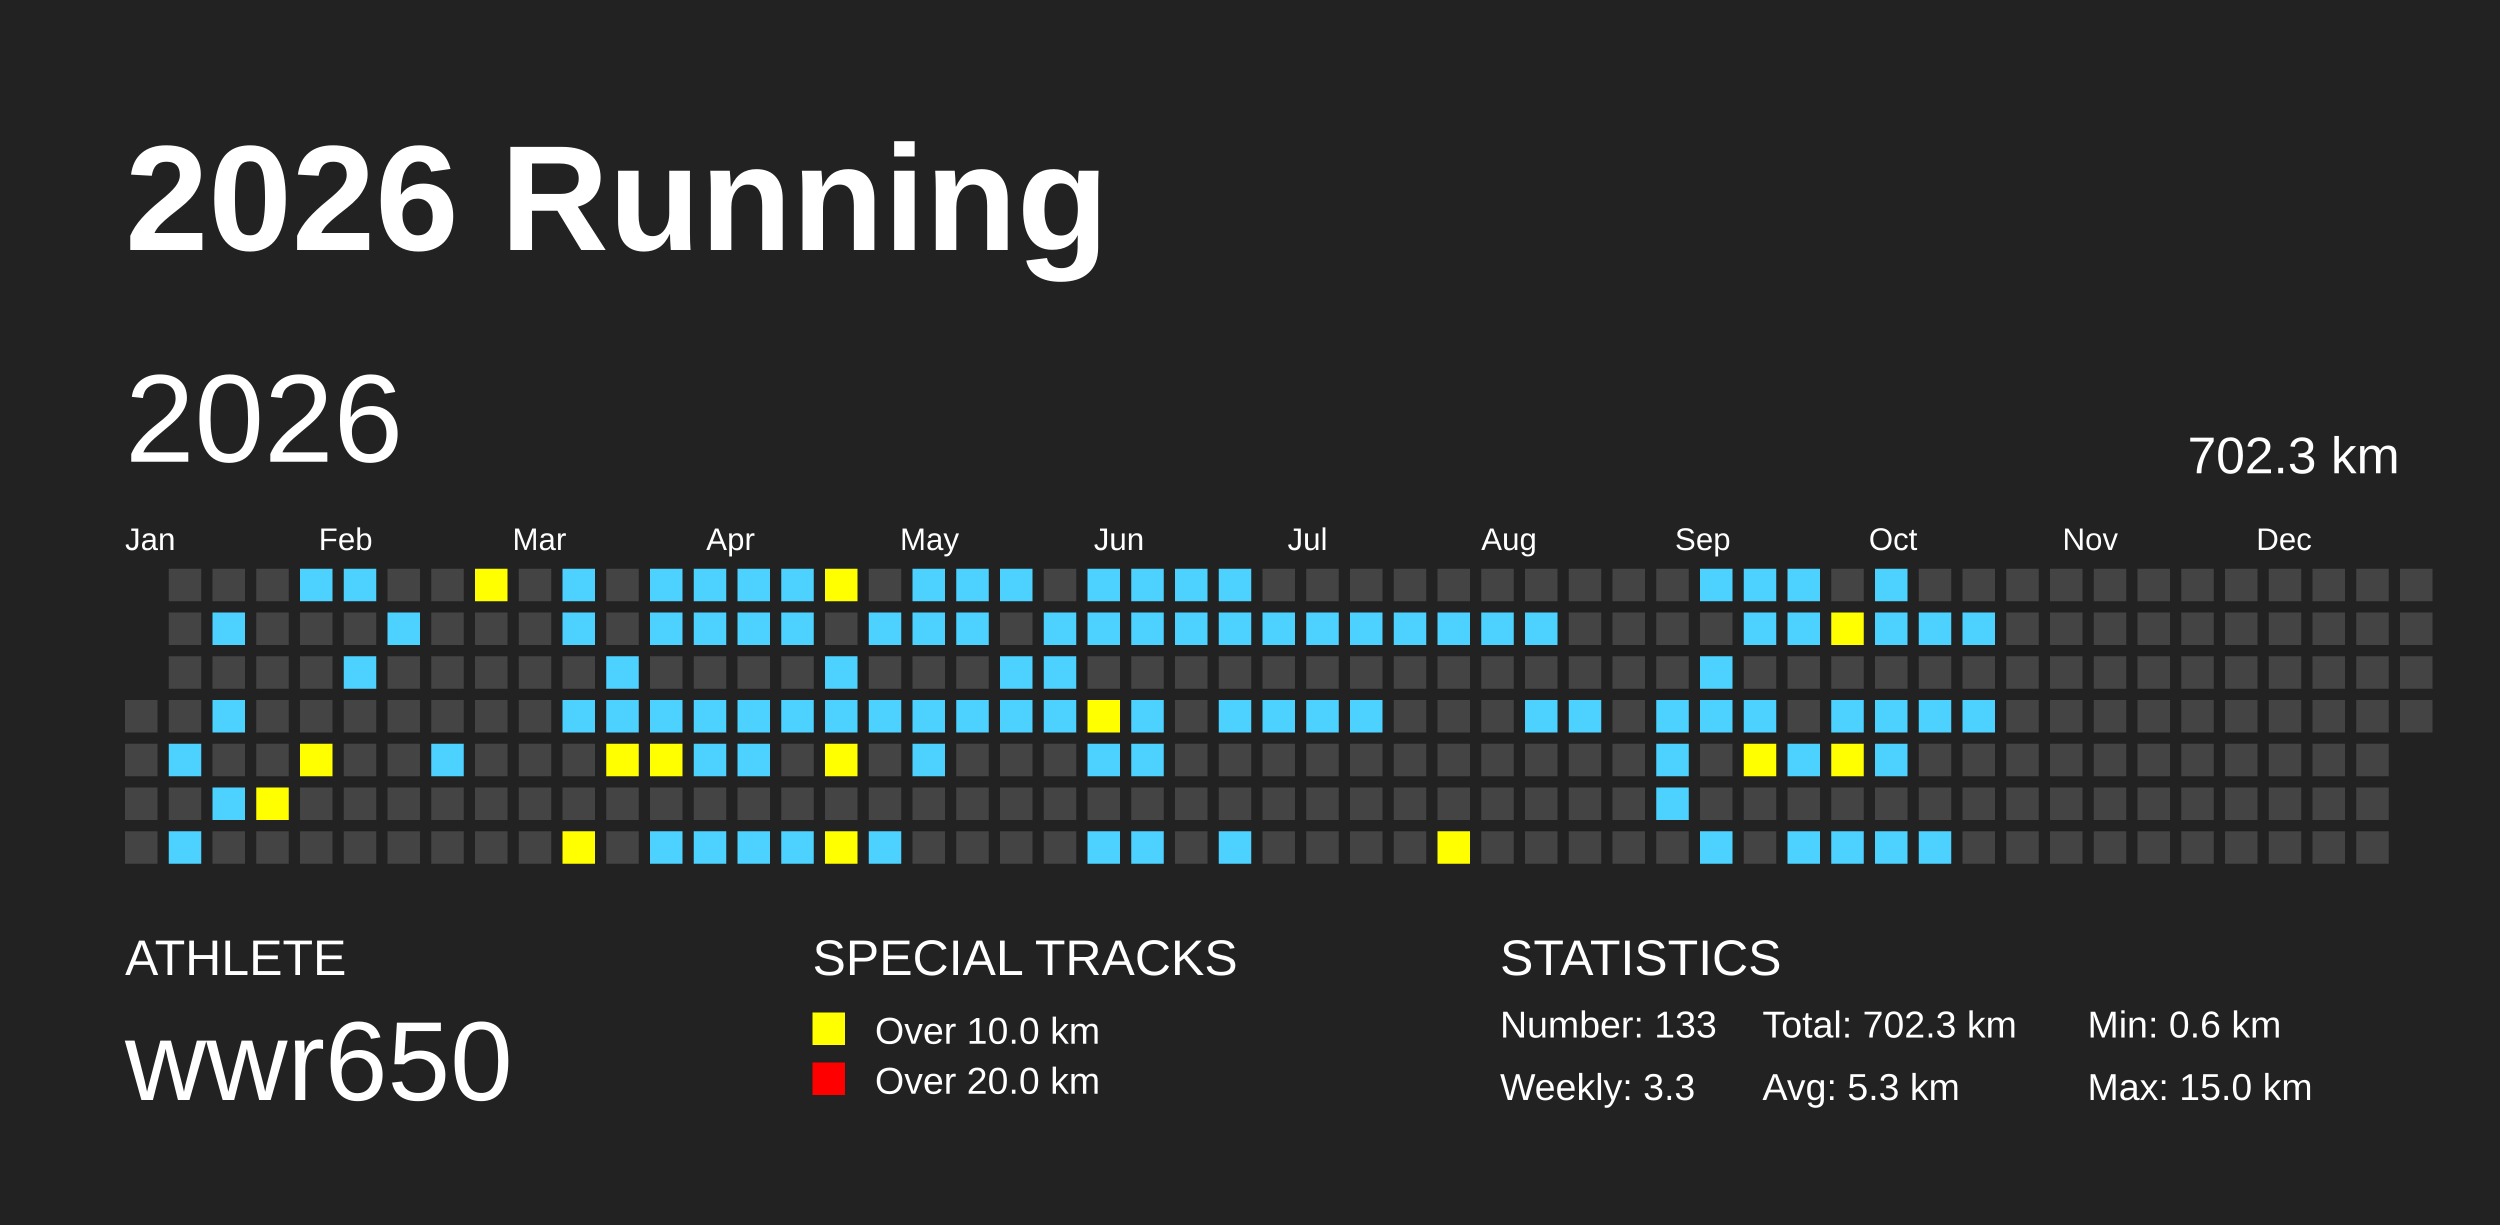
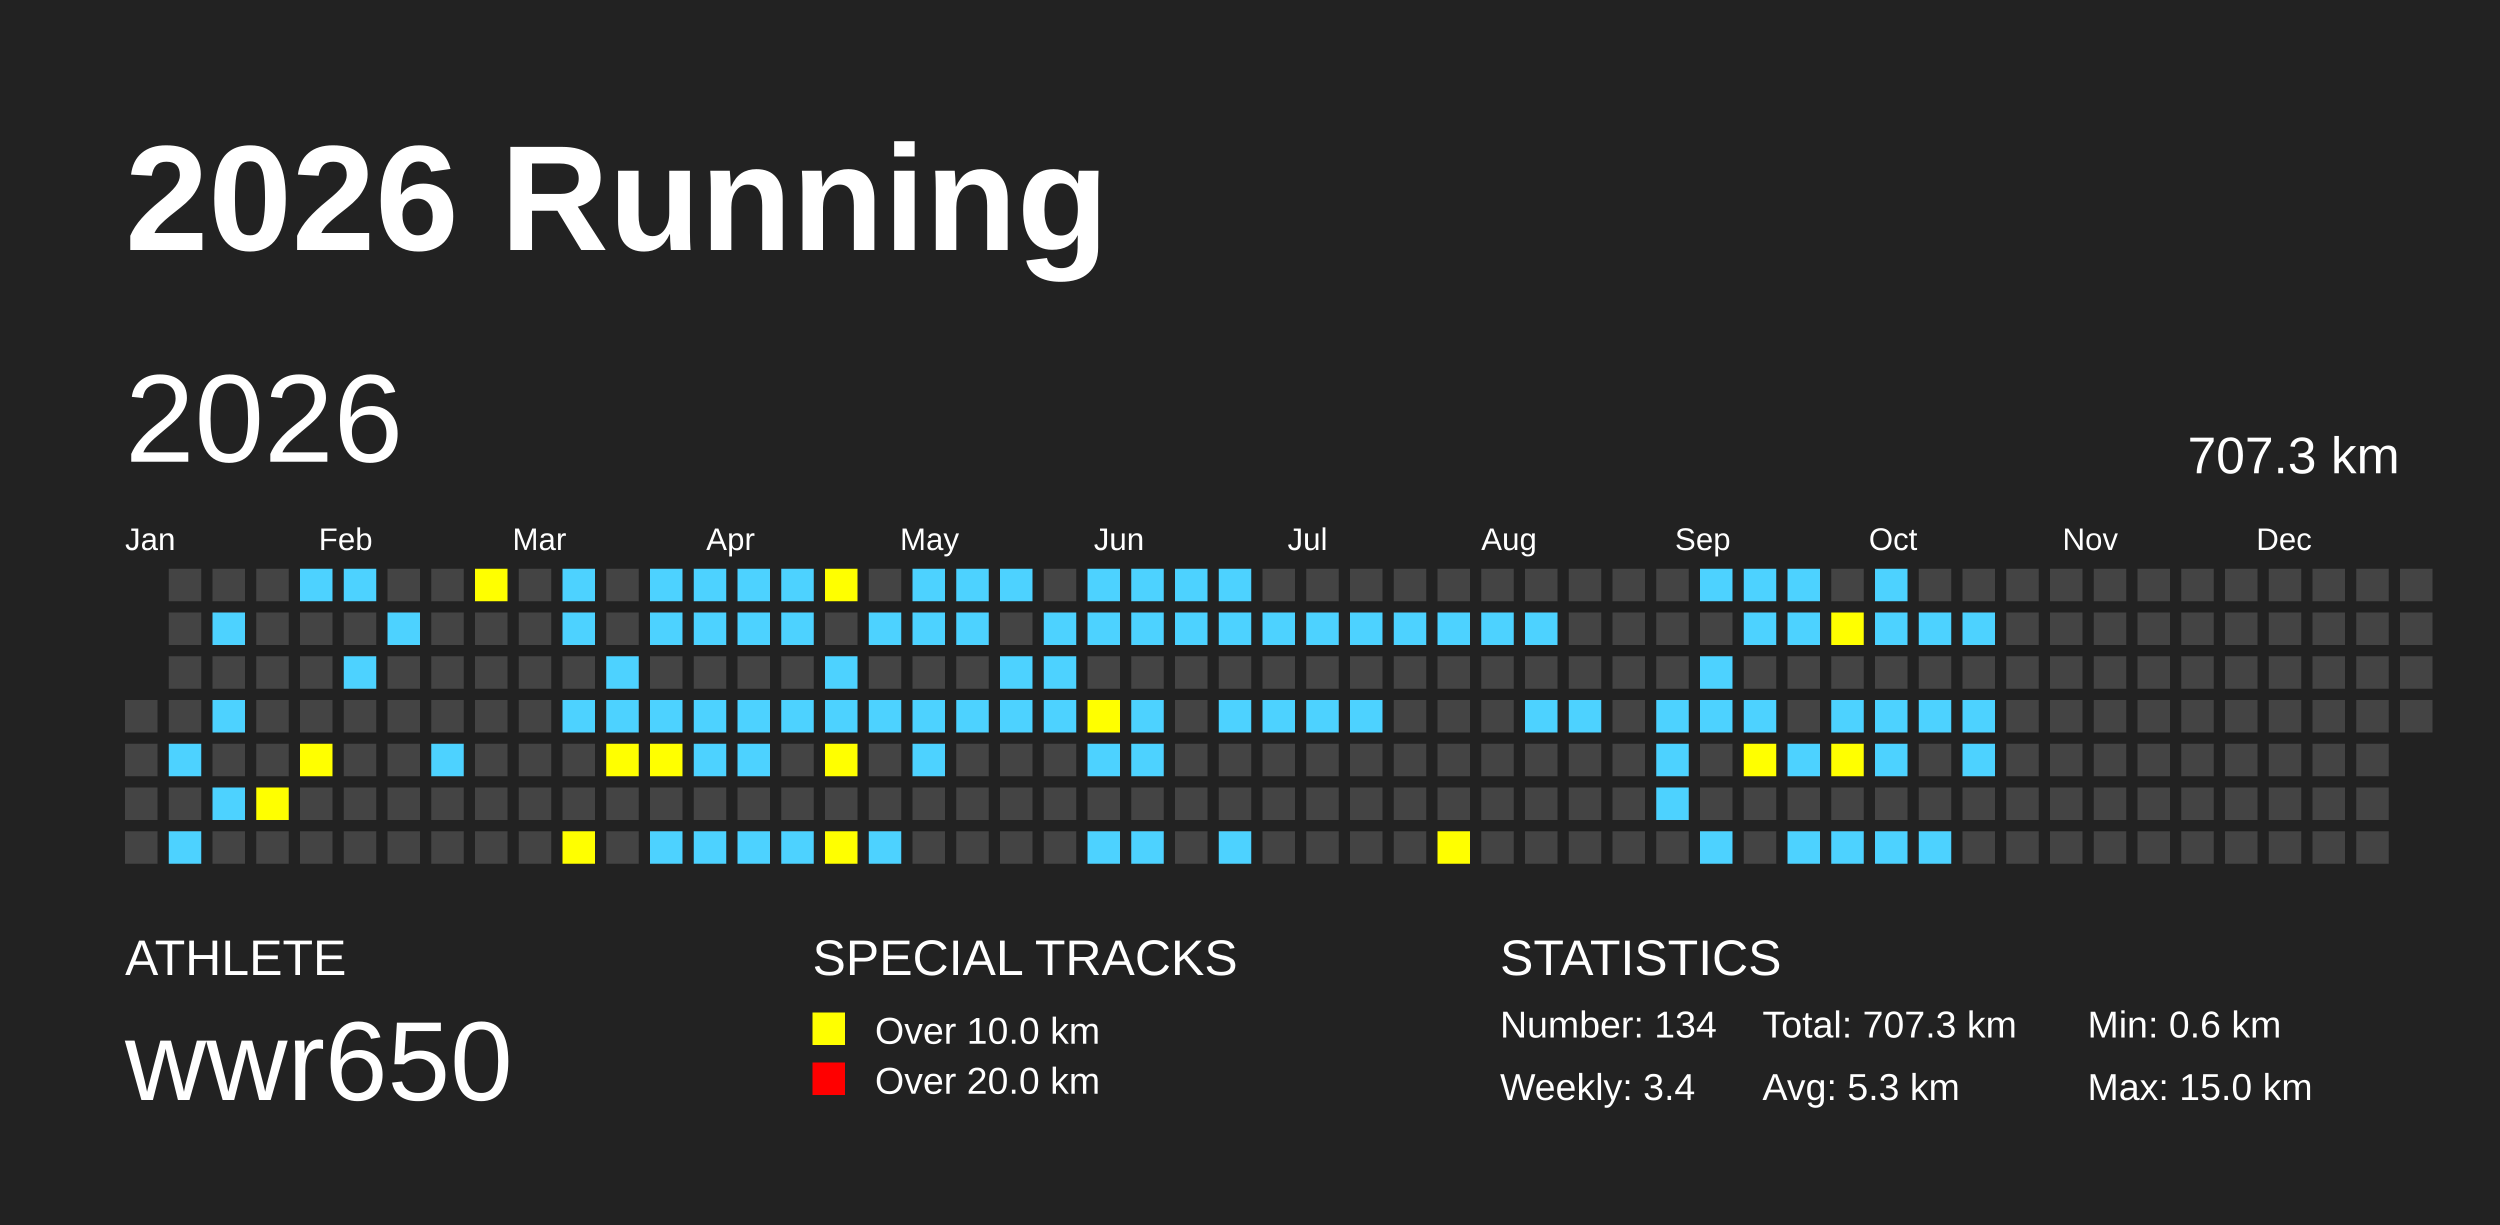
<svg xmlns="http://www.w3.org/2000/svg" baseProfile="full" height="98mm" version="1.1" viewBox="0,0,200,98" width="200mm">
  <defs />
  <rect fill="#222222" height="98" width="200" x="0" y="0" />
  <text fill="#FFFFFF" style="font-size:12px; font-family:Arial; font-weight:bold;" x="10" y="20">2026 Running</text>
  <text fill="#FFFFFF" style="font-size:4px; font-family:Arial" x="10" y="78">ATHLETE</text>
  <text fill="#FFFFFF" style="font-size:9px; font-family:Arial" x="10" y="88">wwr650</text>
  <text fill="#FFFFFF" style="font-size:4px; font-family:Arial" x="65" y="78">SPECIAL TRACKS</text>
  <rect fill="yellow" height="2.6" width="2.6" x="65" y="81" />
  <text fill="#FFFFFF" style="font-size:3px; font-family:Arial" x="70" y="83.5">Over 10.0 km</text>
  <rect fill="red" height="2.6" width="2.6" x="65" y="85" />
  <text fill="#FFFFFF" style="font-size:3px; font-family:Arial" x="70" y="87.5">Over 20.0 km</text>
  <text fill="#FFFFFF" style="font-size:4px; font-family:Arial" x="120" y="78">STATISTICS</text>
-   <text fill="#FFFFFF" style="font-size:3px; font-family:Arial" x="120" y="83">Number: 133</text>
-   <text fill="#FFFFFF" style="font-size:3px; font-family:Arial" x="120" y="88">Weekly: 3.3</text>
-   <text fill="#FFFFFF" style="font-size:3px; font-family:Arial" x="141" y="83">Total: 702.3 km</text>
+   <text fill="#FFFFFF" style="font-size:3px; font-family:Arial" x="120" y="83">Number: 134</text>
+   <text fill="#FFFFFF" style="font-size:3px; font-family:Arial" x="120" y="88">Weekly: 3.4</text>
+   <text fill="#FFFFFF" style="font-size:3px; font-family:Arial" x="141" y="83">Total: 707.3 km</text>
  <text fill="#FFFFFF" style="font-size:3px; font-family:Arial" x="141" y="88">Avg: 5.3 km</text>
  <text fill="#FFFFFF" style="font-size:3px; font-family:Arial" x="167" y="83">Min: 0.6 km</text>
  <text fill="#FFFFFF" style="font-size:3px; font-family:Arial" x="167" y="88">Max: 15.0 km</text>
  <text dominant-baseline="hanging" fill="#FFFFFF" style="font-size:10.0px; font-family:Arial;" x="10" y="30">2026</text>
-   <text dominant-baseline="hanging" fill="#FFFFFF" style="font-size:4.125px; font-family:Arial;" x="175" y="35">702.3 km</text>
+   <text dominant-baseline="hanging" fill="#FFFFFF" style="font-size:4.125px; font-family:Arial;" x="175" y="35">707.3 km</text>
  <text fill="#FFFFFF" style="font-size:2.5px; font-family:Arial" x="10.0" y="44">Jan</text>
  <text fill="#FFFFFF" style="font-size:2.5px; font-family:Arial" x="25.5" y="44">Feb</text>
  <text fill="#FFFFFF" style="font-size:2.5px; font-family:Arial" x="41.0" y="44">Mar</text>
  <text fill="#FFFFFF" style="font-size:2.5px; font-family:Arial" x="56.5" y="44">Apr</text>
  <text fill="#FFFFFF" style="font-size:2.5px; font-family:Arial" x="72.0" y="44">May</text>
  <text fill="#FFFFFF" style="font-size:2.5px; font-family:Arial" x="87.5" y="44">Jun</text>
  <text fill="#FFFFFF" style="font-size:2.5px; font-family:Arial" x="103.0" y="44">Jul</text>
  <text fill="#FFFFFF" style="font-size:2.5px; font-family:Arial" x="118.5" y="44">Aug</text>
  <text fill="#FFFFFF" style="font-size:2.5px; font-family:Arial" x="134.0" y="44">Sep</text>
  <text fill="#FFFFFF" style="font-size:2.5px; font-family:Arial" x="149.5" y="44">Oct</text>
  <text fill="#FFFFFF" style="font-size:2.5px; font-family:Arial" x="165.0" y="44">Nov</text>
  <text fill="#FFFFFF" style="font-size:2.5px; font-family:Arial" x="180.5" y="44">Dec</text>
  <rect fill="#444444" height="2.6" width="2.6" x="10.0" y="56.0" />
  <rect fill="#444444" height="2.6" width="2.6" x="10.0" y="59.5" />
  <rect fill="#444444" height="2.6" width="2.6" x="10.0" y="63.0" />
  <rect fill="#444444" height="2.6" width="2.6" x="10.0" y="66.5" />
  <rect fill="#444444" height="2.6" width="2.6" x="13.5" y="45.5" />
  <rect fill="#444444" height="2.6" width="2.6" x="13.5" y="49.0" />
  <rect fill="#444444" height="2.6" width="2.6" x="13.5" y="52.5" />
  <rect fill="#444444" height="2.6" width="2.6" x="13.5" y="56.0" />
  <rect fill="#4DD2FF" height="2.6" width="2.6" x="13.5" y="59.5" />
  <rect fill="#444444" height="2.6" width="2.6" x="13.5" y="63.0" />
  <rect fill="#4DD2FF" height="2.6" width="2.6" x="13.5" y="66.5" />
  <rect fill="#444444" height="2.6" width="2.6" x="17.0" y="45.5" />
  <rect fill="#4DD2FF" height="2.6" width="2.6" x="17.0" y="49.0" />
  <rect fill="#444444" height="2.6" width="2.6" x="17.0" y="52.5" />
  <rect fill="#4DD2FF" height="2.6" width="2.6" x="17.0" y="56.0" />
  <rect fill="#444444" height="2.6" width="2.6" x="17.0" y="59.5" />
  <rect fill="#4DD2FF" height="2.6" width="2.6" x="17.0" y="63.0" />
  <rect fill="#444444" height="2.6" width="2.6" x="17.0" y="66.5" />
  <rect fill="#444444" height="2.6" width="2.6" x="20.5" y="45.5" />
  <rect fill="#444444" height="2.6" width="2.6" x="20.5" y="49.0" />
  <rect fill="#444444" height="2.6" width="2.6" x="20.5" y="52.5" />
  <rect fill="#444444" height="2.6" width="2.6" x="20.5" y="56.0" />
  <rect fill="#444444" height="2.6" width="2.6" x="20.5" y="59.5" />
  <rect fill="yellow" height="2.6" width="2.6" x="20.5" y="63.0" />
  <rect fill="#444444" height="2.6" width="2.6" x="20.5" y="66.5" />
  <rect fill="#4DD2FF" height="2.6" width="2.6" x="24.0" y="45.5" />
  <rect fill="#444444" height="2.6" width="2.6" x="24.0" y="49.0" />
  <rect fill="#444444" height="2.6" width="2.6" x="24.0" y="52.5" />
  <rect fill="#444444" height="2.6" width="2.6" x="24.0" y="56.0" />
  <rect fill="yellow" height="2.6" width="2.6" x="24.0" y="59.5" />
  <rect fill="#444444" height="2.6" width="2.6" x="24.0" y="63.0" />
  <rect fill="#444444" height="2.6" width="2.6" x="24.0" y="66.5" />
  <rect fill="#4DD2FF" height="2.6" width="2.6" x="27.5" y="45.5" />
  <rect fill="#444444" height="2.6" width="2.6" x="27.5" y="49.0" />
  <rect fill="#4DD2FF" height="2.6" width="2.6" x="27.5" y="52.5" />
  <rect fill="#444444" height="2.6" width="2.6" x="27.5" y="56.0" />
  <rect fill="#444444" height="2.6" width="2.6" x="27.5" y="59.5" />
  <rect fill="#444444" height="2.6" width="2.6" x="27.5" y="63.0" />
  <rect fill="#444444" height="2.6" width="2.6" x="27.5" y="66.5" />
  <rect fill="#444444" height="2.6" width="2.6" x="31.0" y="45.5" />
  <rect fill="#4DD2FF" height="2.6" width="2.6" x="31.0" y="49.0" />
  <rect fill="#444444" height="2.6" width="2.6" x="31.0" y="52.5" />
  <rect fill="#444444" height="2.6" width="2.6" x="31.0" y="56.0" />
  <rect fill="#444444" height="2.6" width="2.6" x="31.0" y="59.5" />
  <rect fill="#444444" height="2.6" width="2.6" x="31.0" y="63.0" />
  <rect fill="#444444" height="2.6" width="2.6" x="31.0" y="66.5" />
  <rect fill="#444444" height="2.6" width="2.6" x="34.5" y="45.5" />
  <rect fill="#444444" height="2.6" width="2.6" x="34.5" y="49.0" />
  <rect fill="#444444" height="2.6" width="2.6" x="34.5" y="52.5" />
  <rect fill="#444444" height="2.6" width="2.6" x="34.5" y="56.0" />
  <rect fill="#4DD2FF" height="2.6" width="2.6" x="34.5" y="59.5" />
  <rect fill="#444444" height="2.6" width="2.6" x="34.5" y="63.0" />
  <rect fill="#444444" height="2.6" width="2.6" x="34.5" y="66.5" />
  <rect fill="yellow" height="2.6" width="2.6" x="38.0" y="45.5" />
  <rect fill="#444444" height="2.6" width="2.6" x="38.0" y="49.0" />
  <rect fill="#444444" height="2.6" width="2.6" x="38.0" y="52.5" />
  <rect fill="#444444" height="2.6" width="2.6" x="38.0" y="56.0" />
  <rect fill="#444444" height="2.6" width="2.6" x="38.0" y="59.5" />
  <rect fill="#444444" height="2.6" width="2.6" x="38.0" y="63.0" />
  <rect fill="#444444" height="2.6" width="2.6" x="38.0" y="66.5" />
  <rect fill="#444444" height="2.6" width="2.6" x="41.5" y="45.5" />
  <rect fill="#444444" height="2.6" width="2.6" x="41.5" y="49.0" />
  <rect fill="#444444" height="2.6" width="2.6" x="41.5" y="52.5" />
  <rect fill="#444444" height="2.6" width="2.6" x="41.5" y="56.0" />
  <rect fill="#444444" height="2.6" width="2.6" x="41.5" y="59.5" />
  <rect fill="#444444" height="2.6" width="2.6" x="41.5" y="63.0" />
  <rect fill="#444444" height="2.6" width="2.6" x="41.5" y="66.5" />
  <rect fill="#4DD2FF" height="2.6" width="2.6" x="45.0" y="45.5" />
  <rect fill="#4DD2FF" height="2.6" width="2.6" x="45.0" y="49.0" />
  <rect fill="#444444" height="2.6" width="2.6" x="45.0" y="52.5" />
  <rect fill="#4DD2FF" height="2.6" width="2.6" x="45.0" y="56.0" />
  <rect fill="#444444" height="2.6" width="2.6" x="45.0" y="59.5" />
  <rect fill="#444444" height="2.6" width="2.6" x="45.0" y="63.0" />
  <rect fill="yellow" height="2.6" width="2.6" x="45.0" y="66.5" />
  <rect fill="#444444" height="2.6" width="2.6" x="48.5" y="45.5" />
  <rect fill="#444444" height="2.6" width="2.6" x="48.5" y="49.0" />
  <rect fill="#4DD2FF" height="2.6" width="2.6" x="48.5" y="52.5" />
  <rect fill="#4DD2FF" height="2.6" width="2.6" x="48.5" y="56.0" />
  <rect fill="yellow" height="2.6" width="2.6" x="48.5" y="59.5" />
  <rect fill="#444444" height="2.6" width="2.6" x="48.5" y="63.0" />
  <rect fill="#444444" height="2.6" width="2.6" x="48.5" y="66.5" />
  <rect fill="#4DD2FF" height="2.6" width="2.6" x="52.0" y="45.5" />
  <rect fill="#4DD2FF" height="2.6" width="2.6" x="52.0" y="49.0" />
  <rect fill="#444444" height="2.6" width="2.6" x="52.0" y="52.5" />
  <rect fill="#4DD2FF" height="2.6" width="2.6" x="52.0" y="56.0" />
  <rect fill="yellow" height="2.6" width="2.6" x="52.0" y="59.5" />
  <rect fill="#444444" height="2.6" width="2.6" x="52.0" y="63.0" />
  <rect fill="#4DD2FF" height="2.6" width="2.6" x="52.0" y="66.5" />
  <rect fill="#4DD2FF" height="2.6" width="2.6" x="55.5" y="45.5" />
  <rect fill="#4DD2FF" height="2.6" width="2.6" x="55.5" y="49.0" />
  <rect fill="#444444" height="2.6" width="2.6" x="55.5" y="52.5" />
  <rect fill="#4DD2FF" height="2.6" width="2.6" x="55.5" y="56.0" />
  <rect fill="#4DD2FF" height="2.6" width="2.6" x="55.5" y="59.5" />
  <rect fill="#444444" height="2.6" width="2.6" x="55.5" y="63.0" />
  <rect fill="#4DD2FF" height="2.6" width="2.6" x="55.5" y="66.5" />
  <rect fill="#4DD2FF" height="2.6" width="2.6" x="59.0" y="45.5" />
  <rect fill="#4DD2FF" height="2.6" width="2.6" x="59.0" y="49.0" />
  <rect fill="#444444" height="2.6" width="2.6" x="59.0" y="52.5" />
  <rect fill="#4DD2FF" height="2.6" width="2.6" x="59.0" y="56.0" />
  <rect fill="#4DD2FF" height="2.6" width="2.6" x="59.0" y="59.5" />
  <rect fill="#444444" height="2.6" width="2.6" x="59.0" y="63.0" />
  <rect fill="#4DD2FF" height="2.6" width="2.6" x="59.0" y="66.5" />
  <rect fill="#4DD2FF" height="2.6" width="2.6" x="62.5" y="45.5" />
  <rect fill="#4DD2FF" height="2.6" width="2.6" x="62.5" y="49.0" />
  <rect fill="#444444" height="2.6" width="2.6" x="62.5" y="52.5" />
  <rect fill="#4DD2FF" height="2.6" width="2.6" x="62.5" y="56.0" />
  <rect fill="#444444" height="2.6" width="2.6" x="62.5" y="59.5" />
  <rect fill="#444444" height="2.6" width="2.6" x="62.5" y="63.0" />
  <rect fill="#4DD2FF" height="2.6" width="2.6" x="62.5" y="66.5" />
  <rect fill="yellow" height="2.6" width="2.6" x="66.0" y="45.5" />
  <rect fill="#444444" height="2.6" width="2.6" x="66.0" y="49.0" />
  <rect fill="#4DD2FF" height="2.6" width="2.6" x="66.0" y="52.5" />
  <rect fill="#4DD2FF" height="2.6" width="2.6" x="66.0" y="56.0" />
  <rect fill="yellow" height="2.6" width="2.6" x="66.0" y="59.5" />
  <rect fill="#444444" height="2.6" width="2.6" x="66.0" y="63.0" />
  <rect fill="yellow" height="2.6" width="2.6" x="66.0" y="66.5" />
  <rect fill="#444444" height="2.6" width="2.6" x="69.5" y="45.5" />
  <rect fill="#4DD2FF" height="2.6" width="2.6" x="69.5" y="49.0" />
  <rect fill="#444444" height="2.6" width="2.6" x="69.5" y="52.5" />
  <rect fill="#4DD2FF" height="2.6" width="2.6" x="69.5" y="56.0" />
  <rect fill="#444444" height="2.6" width="2.6" x="69.5" y="59.5" />
  <rect fill="#444444" height="2.6" width="2.6" x="69.5" y="63.0" />
  <rect fill="#4DD2FF" height="2.6" width="2.6" x="69.5" y="66.5" />
  <rect fill="#4DD2FF" height="2.6" width="2.6" x="73.0" y="45.5" />
  <rect fill="#4DD2FF" height="2.6" width="2.6" x="73.0" y="49.0" />
  <rect fill="#444444" height="2.6" width="2.6" x="73.0" y="52.5" />
  <rect fill="#4DD2FF" height="2.6" width="2.6" x="73.0" y="56.0" />
  <rect fill="#4DD2FF" height="2.6" width="2.6" x="73.0" y="59.5" />
  <rect fill="#444444" height="2.6" width="2.6" x="73.0" y="63.0" />
  <rect fill="#444444" height="2.6" width="2.6" x="73.0" y="66.5" />
  <rect fill="#4DD2FF" height="2.6" width="2.6" x="76.5" y="45.5" />
  <rect fill="#4DD2FF" height="2.6" width="2.6" x="76.5" y="49.0" />
  <rect fill="#444444" height="2.6" width="2.6" x="76.5" y="52.5" />
  <rect fill="#4DD2FF" height="2.6" width="2.6" x="76.5" y="56.0" />
  <rect fill="#444444" height="2.6" width="2.6" x="76.5" y="59.5" />
  <rect fill="#444444" height="2.6" width="2.6" x="76.5" y="63.0" />
  <rect fill="#444444" height="2.6" width="2.6" x="76.5" y="66.5" />
  <rect fill="#4DD2FF" height="2.6" width="2.6" x="80.0" y="45.5" />
  <rect fill="#444444" height="2.6" width="2.6" x="80.0" y="49.0" />
  <rect fill="#4DD2FF" height="2.6" width="2.6" x="80.0" y="52.5" />
  <rect fill="#4DD2FF" height="2.6" width="2.6" x="80.0" y="56.0" />
  <rect fill="#444444" height="2.6" width="2.6" x="80.0" y="59.5" />
  <rect fill="#444444" height="2.6" width="2.6" x="80.0" y="63.0" />
  <rect fill="#444444" height="2.6" width="2.6" x="80.0" y="66.5" />
  <rect fill="#444444" height="2.6" width="2.6" x="83.5" y="45.5" />
  <rect fill="#4DD2FF" height="2.6" width="2.6" x="83.5" y="49.0" />
  <rect fill="#4DD2FF" height="2.6" width="2.6" x="83.5" y="52.5" />
  <rect fill="#4DD2FF" height="2.6" width="2.6" x="83.5" y="56.0" />
  <rect fill="#444444" height="2.6" width="2.6" x="83.5" y="59.5" />
  <rect fill="#444444" height="2.6" width="2.6" x="83.5" y="63.0" />
  <rect fill="#444444" height="2.6" width="2.6" x="83.5" y="66.5" />
  <rect fill="#4DD2FF" height="2.6" width="2.6" x="87.0" y="45.5" />
  <rect fill="#4DD2FF" height="2.6" width="2.6" x="87.0" y="49.0" />
  <rect fill="#444444" height="2.6" width="2.6" x="87.0" y="52.5" />
  <rect fill="yellow" height="2.6" width="2.6" x="87.0" y="56.0" />
  <rect fill="#4DD2FF" height="2.6" width="2.6" x="87.0" y="59.5" />
  <rect fill="#444444" height="2.6" width="2.6" x="87.0" y="63.0" />
  <rect fill="#4DD2FF" height="2.6" width="2.6" x="87.0" y="66.5" />
  <rect fill="#4DD2FF" height="2.6" width="2.6" x="90.5" y="45.5" />
  <rect fill="#4DD2FF" height="2.6" width="2.6" x="90.5" y="49.0" />
  <rect fill="#444444" height="2.6" width="2.6" x="90.5" y="52.5" />
  <rect fill="#4DD2FF" height="2.6" width="2.6" x="90.5" y="56.0" />
  <rect fill="#4DD2FF" height="2.6" width="2.6" x="90.5" y="59.5" />
  <rect fill="#444444" height="2.6" width="2.6" x="90.5" y="63.0" />
  <rect fill="#4DD2FF" height="2.6" width="2.6" x="90.5" y="66.5" />
  <rect fill="#4DD2FF" height="2.6" width="2.6" x="94.0" y="45.5" />
  <rect fill="#4DD2FF" height="2.6" width="2.6" x="94.0" y="49.0" />
  <rect fill="#444444" height="2.6" width="2.6" x="94.0" y="52.5" />
  <rect fill="#444444" height="2.6" width="2.6" x="94.0" y="56.0" />
  <rect fill="#444444" height="2.6" width="2.6" x="94.0" y="59.5" />
  <rect fill="#444444" height="2.6" width="2.6" x="94.0" y="63.0" />
  <rect fill="#444444" height="2.6" width="2.6" x="94.0" y="66.5" />
  <rect fill="#4DD2FF" height="2.6" width="2.6" x="97.5" y="45.5" />
  <rect fill="#4DD2FF" height="2.6" width="2.6" x="97.5" y="49.0" />
  <rect fill="#444444" height="2.6" width="2.6" x="97.5" y="52.5" />
  <rect fill="#4DD2FF" height="2.6" width="2.6" x="97.5" y="56.0" />
  <rect fill="#444444" height="2.6" width="2.6" x="97.5" y="59.5" />
  <rect fill="#444444" height="2.6" width="2.6" x="97.5" y="63.0" />
  <rect fill="#4DD2FF" height="2.6" width="2.6" x="97.5" y="66.5" />
  <rect fill="#444444" height="2.6" width="2.6" x="101.0" y="45.5" />
  <rect fill="#4DD2FF" height="2.6" width="2.6" x="101.0" y="49.0" />
  <rect fill="#444444" height="2.6" width="2.6" x="101.0" y="52.5" />
  <rect fill="#4DD2FF" height="2.6" width="2.6" x="101.0" y="56.0" />
  <rect fill="#444444" height="2.6" width="2.6" x="101.0" y="59.5" />
  <rect fill="#444444" height="2.6" width="2.6" x="101.0" y="63.0" />
  <rect fill="#444444" height="2.6" width="2.6" x="101.0" y="66.5" />
  <rect fill="#444444" height="2.6" width="2.6" x="104.5" y="45.5" />
  <rect fill="#4DD2FF" height="2.6" width="2.6" x="104.5" y="49.0" />
  <rect fill="#444444" height="2.6" width="2.6" x="104.5" y="52.5" />
  <rect fill="#4DD2FF" height="2.6" width="2.6" x="104.5" y="56.0" />
  <rect fill="#444444" height="2.6" width="2.6" x="104.5" y="59.5" />
  <rect fill="#444444" height="2.6" width="2.6" x="104.5" y="63.0" />
  <rect fill="#444444" height="2.6" width="2.6" x="104.5" y="66.5" />
  <rect fill="#444444" height="2.6" width="2.6" x="108.0" y="45.5" />
  <rect fill="#4DD2FF" height="2.6" width="2.6" x="108.0" y="49.0" />
  <rect fill="#444444" height="2.6" width="2.6" x="108.0" y="52.5" />
  <rect fill="#4DD2FF" height="2.6" width="2.6" x="108.0" y="56.0" />
  <rect fill="#444444" height="2.6" width="2.6" x="108.0" y="59.5" />
  <rect fill="#444444" height="2.6" width="2.6" x="108.0" y="63.0" />
  <rect fill="#444444" height="2.6" width="2.6" x="108.0" y="66.5" />
  <rect fill="#444444" height="2.6" width="2.6" x="111.5" y="45.5" />
  <rect fill="#4DD2FF" height="2.6" width="2.6" x="111.5" y="49.0" />
  <rect fill="#444444" height="2.6" width="2.6" x="111.5" y="52.5" />
  <rect fill="#444444" height="2.6" width="2.6" x="111.5" y="56.0" />
  <rect fill="#444444" height="2.6" width="2.6" x="111.5" y="59.5" />
  <rect fill="#444444" height="2.6" width="2.6" x="111.5" y="63.0" />
  <rect fill="#444444" height="2.6" width="2.6" x="111.5" y="66.5" />
  <rect fill="#444444" height="2.6" width="2.6" x="115.0" y="45.5" />
  <rect fill="#4DD2FF" height="2.6" width="2.6" x="115.0" y="49.0" />
  <rect fill="#444444" height="2.6" width="2.6" x="115.0" y="52.5" />
  <rect fill="#444444" height="2.6" width="2.6" x="115.0" y="56.0" />
  <rect fill="#444444" height="2.6" width="2.6" x="115.0" y="59.5" />
  <rect fill="#444444" height="2.6" width="2.6" x="115.0" y="63.0" />
  <rect fill="yellow" height="2.6" width="2.6" x="115.0" y="66.5" />
  <rect fill="#444444" height="2.6" width="2.6" x="118.5" y="45.5" />
  <rect fill="#4DD2FF" height="2.6" width="2.6" x="118.5" y="49.0" />
  <rect fill="#444444" height="2.6" width="2.6" x="118.5" y="52.5" />
  <rect fill="#444444" height="2.6" width="2.6" x="118.5" y="56.0" />
  <rect fill="#444444" height="2.6" width="2.6" x="118.5" y="59.5" />
  <rect fill="#444444" height="2.6" width="2.6" x="118.5" y="63.0" />
  <rect fill="#444444" height="2.6" width="2.6" x="118.5" y="66.5" />
  <rect fill="#444444" height="2.6" width="2.6" x="122.0" y="45.5" />
  <rect fill="#4DD2FF" height="2.6" width="2.6" x="122.0" y="49.0" />
  <rect fill="#444444" height="2.6" width="2.6" x="122.0" y="52.5" />
  <rect fill="#4DD2FF" height="2.6" width="2.6" x="122.0" y="56.0" />
  <rect fill="#444444" height="2.6" width="2.6" x="122.0" y="59.5" />
  <rect fill="#444444" height="2.6" width="2.6" x="122.0" y="63.0" />
  <rect fill="#444444" height="2.6" width="2.6" x="122.0" y="66.5" />
  <rect fill="#444444" height="2.6" width="2.6" x="125.5" y="45.5" />
  <rect fill="#444444" height="2.6" width="2.6" x="125.5" y="49.0" />
  <rect fill="#444444" height="2.6" width="2.6" x="125.5" y="52.5" />
  <rect fill="#4DD2FF" height="2.6" width="2.6" x="125.5" y="56.0" />
  <rect fill="#444444" height="2.6" width="2.6" x="125.5" y="59.5" />
  <rect fill="#444444" height="2.6" width="2.6" x="125.5" y="63.0" />
  <rect fill="#444444" height="2.6" width="2.6" x="125.5" y="66.5" />
  <rect fill="#444444" height="2.6" width="2.6" x="129.0" y="45.5" />
  <rect fill="#444444" height="2.6" width="2.6" x="129.0" y="49.0" />
  <rect fill="#444444" height="2.6" width="2.6" x="129.0" y="52.5" />
  <rect fill="#444444" height="2.6" width="2.6" x="129.0" y="56.0" />
  <rect fill="#444444" height="2.6" width="2.6" x="129.0" y="59.5" />
  <rect fill="#444444" height="2.6" width="2.6" x="129.0" y="63.0" />
  <rect fill="#444444" height="2.6" width="2.6" x="129.0" y="66.5" />
  <rect fill="#444444" height="2.6" width="2.6" x="132.5" y="45.5" />
  <rect fill="#444444" height="2.6" width="2.6" x="132.5" y="49.0" />
  <rect fill="#444444" height="2.6" width="2.6" x="132.5" y="52.5" />
  <rect fill="#4DD2FF" height="2.6" width="2.6" x="132.5" y="56.0" />
  <rect fill="#4DD2FF" height="2.6" width="2.6" x="132.5" y="59.5" />
  <rect fill="#4DD2FF" height="2.6" width="2.6" x="132.5" y="63.0" />
  <rect fill="#444444" height="2.6" width="2.6" x="132.5" y="66.5" />
  <rect fill="#4DD2FF" height="2.6" width="2.6" x="136.0" y="45.5" />
  <rect fill="#444444" height="2.6" width="2.6" x="136.0" y="49.0" />
  <rect fill="#4DD2FF" height="2.6" width="2.6" x="136.0" y="52.5" />
  <rect fill="#4DD2FF" height="2.6" width="2.6" x="136.0" y="56.0" />
  <rect fill="#444444" height="2.6" width="2.6" x="136.0" y="59.5" />
  <rect fill="#444444" height="2.6" width="2.6" x="136.0" y="63.0" />
  <rect fill="#4DD2FF" height="2.6" width="2.6" x="136.0" y="66.5" />
  <rect fill="#4DD2FF" height="2.6" width="2.6" x="139.5" y="45.5" />
  <rect fill="#4DD2FF" height="2.6" width="2.6" x="139.5" y="49.0" />
  <rect fill="#444444" height="2.6" width="2.6" x="139.5" y="52.5" />
  <rect fill="#4DD2FF" height="2.6" width="2.6" x="139.5" y="56.0" />
  <rect fill="yellow" height="2.6" width="2.6" x="139.5" y="59.5" />
  <rect fill="#444444" height="2.6" width="2.6" x="139.5" y="63.0" />
  <rect fill="#444444" height="2.6" width="2.6" x="139.5" y="66.5" />
  <rect fill="#4DD2FF" height="2.6" width="2.6" x="143.0" y="45.5" />
  <rect fill="#4DD2FF" height="2.6" width="2.6" x="143.0" y="49.0" />
  <rect fill="#444444" height="2.6" width="2.6" x="143.0" y="52.5" />
  <rect fill="#444444" height="2.6" width="2.6" x="143.0" y="56.0" />
  <rect fill="#4DD2FF" height="2.6" width="2.6" x="143.0" y="59.5" />
  <rect fill="#444444" height="2.6" width="2.6" x="143.0" y="63.0" />
  <rect fill="#4DD2FF" height="2.6" width="2.6" x="143.0" y="66.5" />
  <rect fill="#444444" height="2.6" width="2.6" x="146.5" y="45.5" />
  <rect fill="yellow" height="2.6" width="2.6" x="146.5" y="49.0" />
  <rect fill="#444444" height="2.6" width="2.6" x="146.5" y="52.5" />
  <rect fill="#4DD2FF" height="2.6" width="2.6" x="146.5" y="56.0" />
  <rect fill="yellow" height="2.6" width="2.6" x="146.5" y="59.5" />
  <rect fill="#444444" height="2.6" width="2.6" x="146.5" y="63.0" />
  <rect fill="#4DD2FF" height="2.6" width="2.6" x="146.5" y="66.5" />
  <rect fill="#4DD2FF" height="2.6" width="2.6" x="150.0" y="45.5" />
  <rect fill="#4DD2FF" height="2.6" width="2.6" x="150.0" y="49.0" />
  <rect fill="#444444" height="2.6" width="2.6" x="150.0" y="52.5" />
  <rect fill="#4DD2FF" height="2.6" width="2.6" x="150.0" y="56.0" />
  <rect fill="#4DD2FF" height="2.6" width="2.6" x="150.0" y="59.5" />
  <rect fill="#444444" height="2.6" width="2.6" x="150.0" y="63.0" />
  <rect fill="#4DD2FF" height="2.6" width="2.6" x="150.0" y="66.5" />
  <rect fill="#444444" height="2.6" width="2.6" x="153.5" y="45.5" />
  <rect fill="#4DD2FF" height="2.6" width="2.6" x="153.5" y="49.0" />
  <rect fill="#444444" height="2.6" width="2.6" x="153.5" y="52.5" />
  <rect fill="#4DD2FF" height="2.6" width="2.6" x="153.5" y="56.0" />
  <rect fill="#444444" height="2.6" width="2.6" x="153.5" y="59.5" />
  <rect fill="#444444" height="2.6" width="2.6" x="153.5" y="63.0" />
  <rect fill="#4DD2FF" height="2.6" width="2.6" x="153.5" y="66.5" />
  <rect fill="#444444" height="2.6" width="2.6" x="157.0" y="45.5" />
  <rect fill="#4DD2FF" height="2.6" width="2.6" x="157.0" y="49.0" />
  <rect fill="#444444" height="2.6" width="2.6" x="157.0" y="52.5" />
  <rect fill="#4DD2FF" height="2.6" width="2.6" x="157.0" y="56.0" />
-   <rect fill="#444444" height="2.6" width="2.6" x="157.0" y="59.5" />
+   <rect fill="#4DD2FF" height="2.6" width="2.6" x="157.0" y="59.5" />
  <rect fill="#444444" height="2.6" width="2.6" x="157.0" y="63.0" />
  <rect fill="#444444" height="2.6" width="2.6" x="157.0" y="66.5" />
  <rect fill="#444444" height="2.6" width="2.6" x="160.5" y="45.5" />
  <rect fill="#444444" height="2.6" width="2.6" x="160.5" y="49.0" />
  <rect fill="#444444" height="2.6" width="2.6" x="160.5" y="52.5" />
  <rect fill="#444444" height="2.6" width="2.6" x="160.5" y="56.0" />
  <rect fill="#444444" height="2.6" width="2.6" x="160.5" y="59.5" />
  <rect fill="#444444" height="2.6" width="2.6" x="160.5" y="63.0" />
  <rect fill="#444444" height="2.6" width="2.6" x="160.5" y="66.5" />
  <rect fill="#444444" height="2.6" width="2.6" x="164.0" y="45.5" />
  <rect fill="#444444" height="2.6" width="2.6" x="164.0" y="49.0" />
  <rect fill="#444444" height="2.6" width="2.6" x="164.0" y="52.5" />
  <rect fill="#444444" height="2.6" width="2.6" x="164.0" y="56.0" />
  <rect fill="#444444" height="2.6" width="2.6" x="164.0" y="59.5" />
  <rect fill="#444444" height="2.6" width="2.6" x="164.0" y="63.0" />
  <rect fill="#444444" height="2.6" width="2.6" x="164.0" y="66.5" />
  <rect fill="#444444" height="2.6" width="2.6" x="167.5" y="45.5" />
  <rect fill="#444444" height="2.6" width="2.6" x="167.5" y="49.0" />
  <rect fill="#444444" height="2.6" width="2.6" x="167.5" y="52.5" />
  <rect fill="#444444" height="2.6" width="2.6" x="167.5" y="56.0" />
  <rect fill="#444444" height="2.6" width="2.6" x="167.5" y="59.5" />
  <rect fill="#444444" height="2.6" width="2.6" x="167.5" y="63.0" />
  <rect fill="#444444" height="2.6" width="2.6" x="167.5" y="66.5" />
  <rect fill="#444444" height="2.6" width="2.6" x="171.0" y="45.5" />
  <rect fill="#444444" height="2.6" width="2.6" x="171.0" y="49.0" />
  <rect fill="#444444" height="2.6" width="2.6" x="171.0" y="52.5" />
  <rect fill="#444444" height="2.6" width="2.6" x="171.0" y="56.0" />
  <rect fill="#444444" height="2.6" width="2.6" x="171.0" y="59.5" />
  <rect fill="#444444" height="2.6" width="2.6" x="171.0" y="63.0" />
  <rect fill="#444444" height="2.6" width="2.6" x="171.0" y="66.5" />
  <rect fill="#444444" height="2.6" width="2.6" x="174.5" y="45.5" />
  <rect fill="#444444" height="2.6" width="2.6" x="174.5" y="49.0" />
  <rect fill="#444444" height="2.6" width="2.6" x="174.5" y="52.5" />
  <rect fill="#444444" height="2.6" width="2.6" x="174.5" y="56.0" />
  <rect fill="#444444" height="2.6" width="2.6" x="174.5" y="59.5" />
  <rect fill="#444444" height="2.6" width="2.6" x="174.5" y="63.0" />
  <rect fill="#444444" height="2.6" width="2.6" x="174.5" y="66.5" />
  <rect fill="#444444" height="2.6" width="2.6" x="178.0" y="45.5" />
  <rect fill="#444444" height="2.6" width="2.6" x="178.0" y="49.0" />
  <rect fill="#444444" height="2.6" width="2.6" x="178.0" y="52.5" />
  <rect fill="#444444" height="2.6" width="2.6" x="178.0" y="56.0" />
  <rect fill="#444444" height="2.6" width="2.6" x="178.0" y="59.5" />
  <rect fill="#444444" height="2.6" width="2.6" x="178.0" y="63.0" />
  <rect fill="#444444" height="2.6" width="2.6" x="178.0" y="66.5" />
  <rect fill="#444444" height="2.6" width="2.6" x="181.5" y="45.5" />
  <rect fill="#444444" height="2.6" width="2.6" x="181.5" y="49.0" />
  <rect fill="#444444" height="2.6" width="2.6" x="181.5" y="52.5" />
  <rect fill="#444444" height="2.6" width="2.6" x="181.5" y="56.0" />
  <rect fill="#444444" height="2.6" width="2.6" x="181.5" y="59.5" />
  <rect fill="#444444" height="2.6" width="2.6" x="181.5" y="63.0" />
  <rect fill="#444444" height="2.6" width="2.6" x="181.5" y="66.5" />
  <rect fill="#444444" height="2.6" width="2.6" x="185.0" y="45.5" />
  <rect fill="#444444" height="2.6" width="2.6" x="185.0" y="49.0" />
  <rect fill="#444444" height="2.6" width="2.6" x="185.0" y="52.5" />
  <rect fill="#444444" height="2.6" width="2.6" x="185.0" y="56.0" />
  <rect fill="#444444" height="2.6" width="2.6" x="185.0" y="59.5" />
  <rect fill="#444444" height="2.6" width="2.6" x="185.0" y="63.0" />
  <rect fill="#444444" height="2.6" width="2.6" x="185.0" y="66.5" />
  <rect fill="#444444" height="2.6" width="2.6" x="188.5" y="45.5" />
  <rect fill="#444444" height="2.6" width="2.6" x="188.5" y="49.0" />
  <rect fill="#444444" height="2.6" width="2.6" x="188.5" y="52.5" />
  <rect fill="#444444" height="2.6" width="2.6" x="188.5" y="56.0" />
  <rect fill="#444444" height="2.6" width="2.6" x="188.5" y="59.5" />
  <rect fill="#444444" height="2.6" width="2.6" x="188.5" y="63.0" />
  <rect fill="#444444" height="2.6" width="2.6" x="188.5" y="66.5" />
  <rect fill="#444444" height="2.6" width="2.6" x="192.0" y="45.5" />
  <rect fill="#444444" height="2.6" width="2.6" x="192.0" y="49.0" />
  <rect fill="#444444" height="2.6" width="2.6" x="192.0" y="52.5" />
  <rect fill="#444444" height="2.6" width="2.6" x="192.0" y="56.0" />
</svg>
